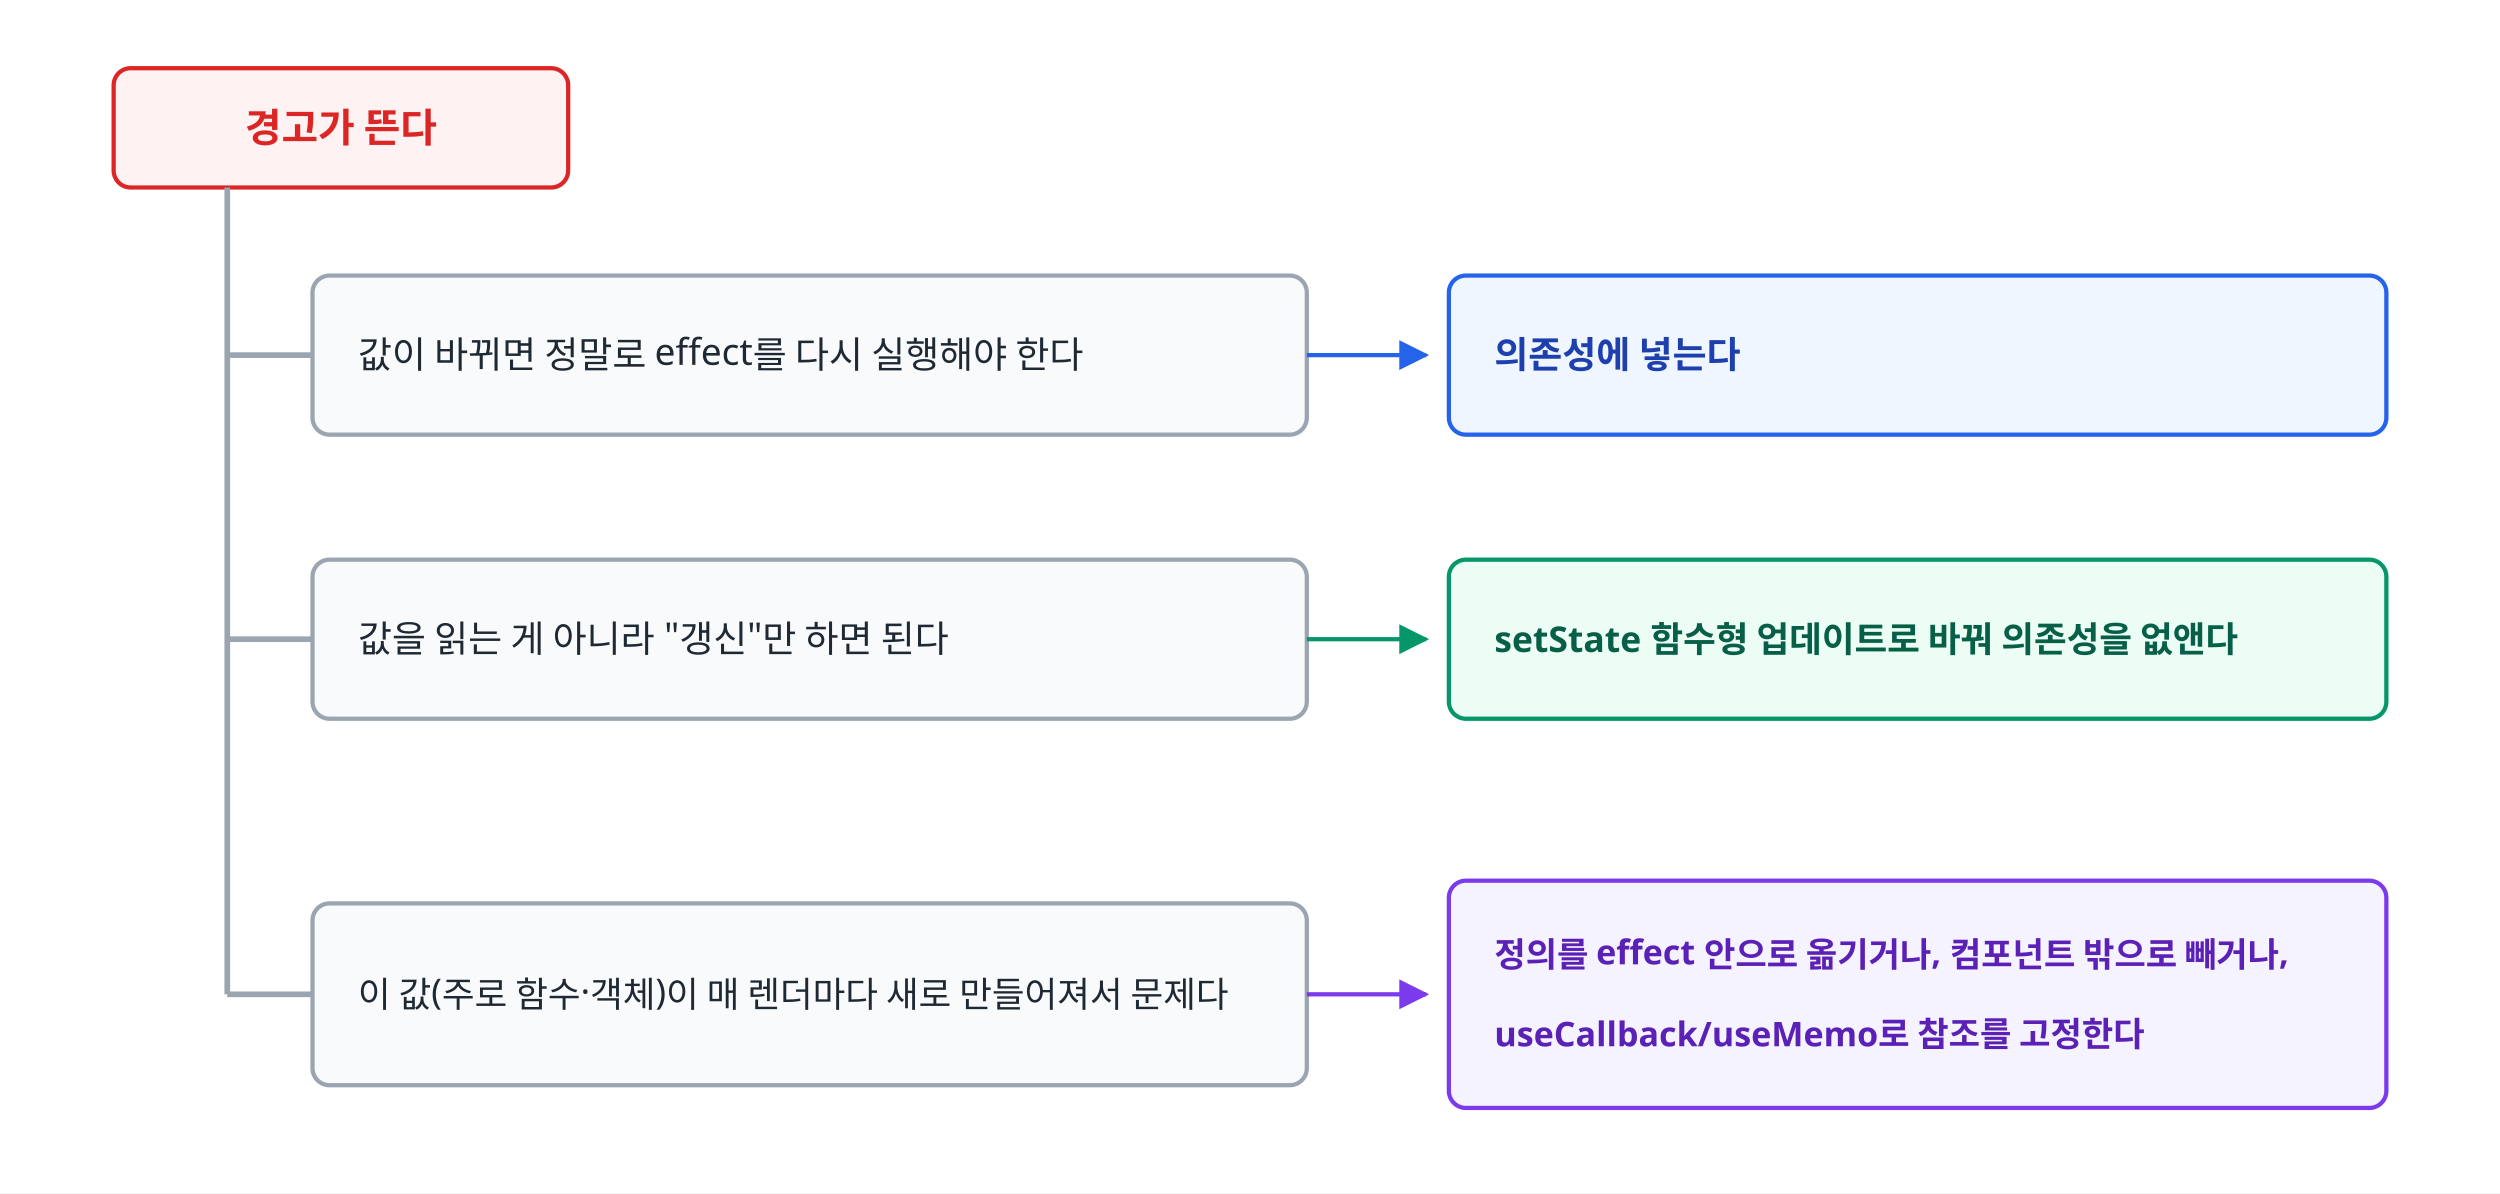
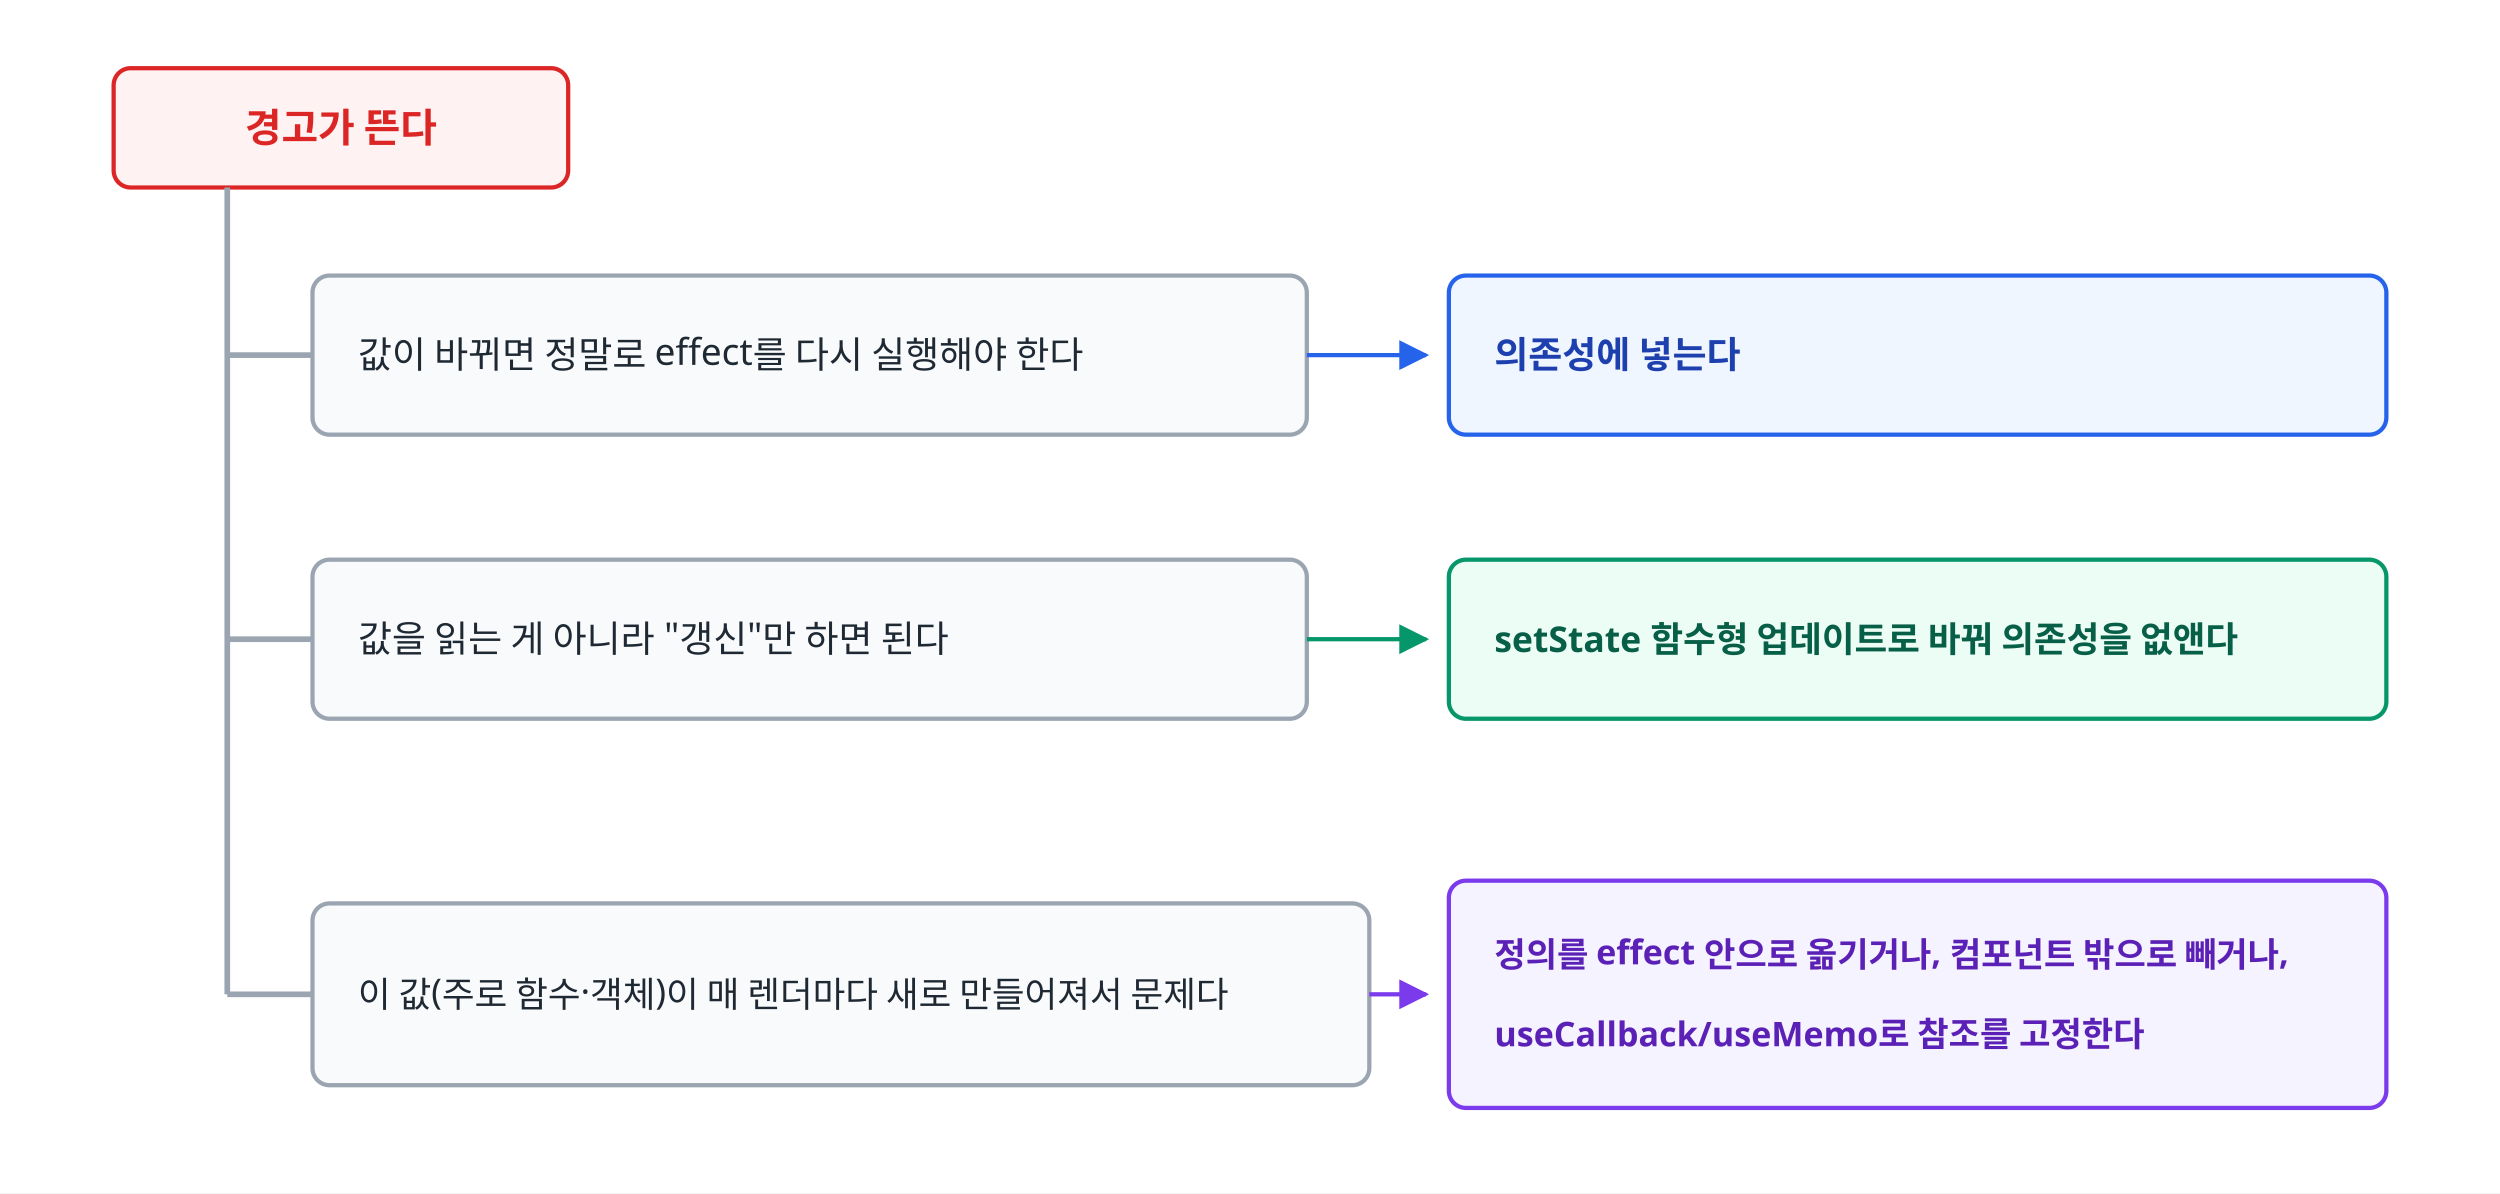
<svg xmlns="http://www.w3.org/2000/svg" viewBox="0 0 880 420" width="880" height="420" font-family="'Malgun Gothic','Apple SD Gothic Neo','Noto Sans KR','Segoe UI',sans-serif" role="img" aria-labelledby="t d">
  <rect width="880" height="420" fill="#ffffff" />
  <defs>
    <marker id="a-blue" viewBox="0 0 10 10" refX="9" refY="5" markerWidth="7" markerHeight="7" orient="auto-start-reverse">
      <path d="M0,0 L10,5 L0,10 z" fill="#2563eb" />
    </marker>
    <marker id="a-green" viewBox="0 0 10 10" refX="9" refY="5" markerWidth="7" markerHeight="7" orient="auto-start-reverse">
      <path d="M0,0 L10,5 L0,10 z" fill="#059669" />
    </marker>
    <marker id="a-purple" viewBox="0 0 10 10" refX="9" refY="5" markerWidth="7" markerHeight="7" orient="auto-start-reverse">
      <path d="M0,0 L10,5 L0,10 z" fill="#7c3aed" />
    </marker>
  </defs>
  <rect x="40" y="24" width="160" height="42" rx="6" fill="#fef2f2" stroke="#dc2626" stroke-width="1.5" />
  <text x="120" y="50" font-size="14" font-weight="bold" fill="#dc2626" text-anchor="middle">경고가 뜬다</text>
  <path d="M80,66 L80,350" stroke="#9aa5b1" stroke-width="2" fill="none" />
  <path d="M80,125 L110,125" stroke="#9aa5b1" stroke-width="2" fill="none" />
  <rect x="110" y="97" width="350" height="56" rx="6" fill="#f8fafc" stroke="#9aa5b1" stroke-width="1.5" />
  <text x="126" y="129.5" font-size="13" fill="#1f2933">값이 바뀌면 정말로 effect를 다시 실행해야 한다</text>
  <path d="M460,125 L502,125" stroke="#2563eb" stroke-width="1.5" fill="none" marker-end="url(#a-blue)" />
  <rect x="510" y="97" width="330" height="56" rx="6" fill="#eff6ff" stroke="#2563eb" stroke-width="1.5" />
  <text x="526" y="129.5" font-size="13" font-weight="bold" fill="#1e40af">의존성에 넣는다</text>
  <path d="M80,225 L110,225" stroke="#9aa5b1" stroke-width="2" fill="none" />
  <rect x="110" y="197" width="350" height="56" rx="6" fill="#f8fafc" stroke="#9aa5b1" stroke-width="1.5" />
  <text x="126" y="229.5" font-size="13" fill="#1f2933">값을 읽는 게 아니라 "갱신"만 하면 된다</text>
  <path d="M460,225 L502,225" stroke="#059669" stroke-width="1.5" fill="none" marker-end="url(#a-green)" />
  <rect x="510" y="197" width="330" height="56" rx="6" fill="#ecfdf5" stroke="#059669" stroke-width="1.5" />
  <text x="526" y="229.5" font-size="12.5" font-weight="bold" fill="#065f46">setState 함수형 업데이트로 바꿔 의존성을 없앤다</text>
  <path d="M80,350 L110,350" stroke="#9aa5b1" stroke-width="2" fill="none" />
-   <rect x="110" y="318" width="350" height="64" rx="6" fill="#f8fafc" stroke="#9aa5b1" stroke-width="1.5" />
+   <rect x="110" y="318" width="372" height="64" rx="6" fill="#f8fafc" stroke="#9aa5b1" stroke-width="1.5" />
  <text x="126" y="354.5" font-size="12.5" fill="#1f2933">이 값(주로 함수·객체)이 매 렌더마다 새로 만들어져서 문제다</text>
-   <path d="M460,350 L502,350" stroke="#7c3aed" stroke-width="1.5" fill="none" marker-end="url(#a-purple)" />
+   <path d="M482,350 L502,350" stroke="#7c3aed" stroke-width="1.5" fill="none" marker-end="url(#a-purple)" />
  <rect x="510" y="310" width="330" height="80" rx="6" fill="#f5f3ff" stroke="#7c3aed" stroke-width="1.5" />
  <text x="526" y="340.3" font-size="12" font-weight="bold" fill="#5b21b6">정의를 effect 안으로 옮기거나, 컴포넌트 밖으로 빼거나,</text>
  <text x="526" y="368.3" font-size="12" font-weight="bold" fill="#5b21b6">useCallback/useMemo로 참조를 고정한다</text>
</svg>
